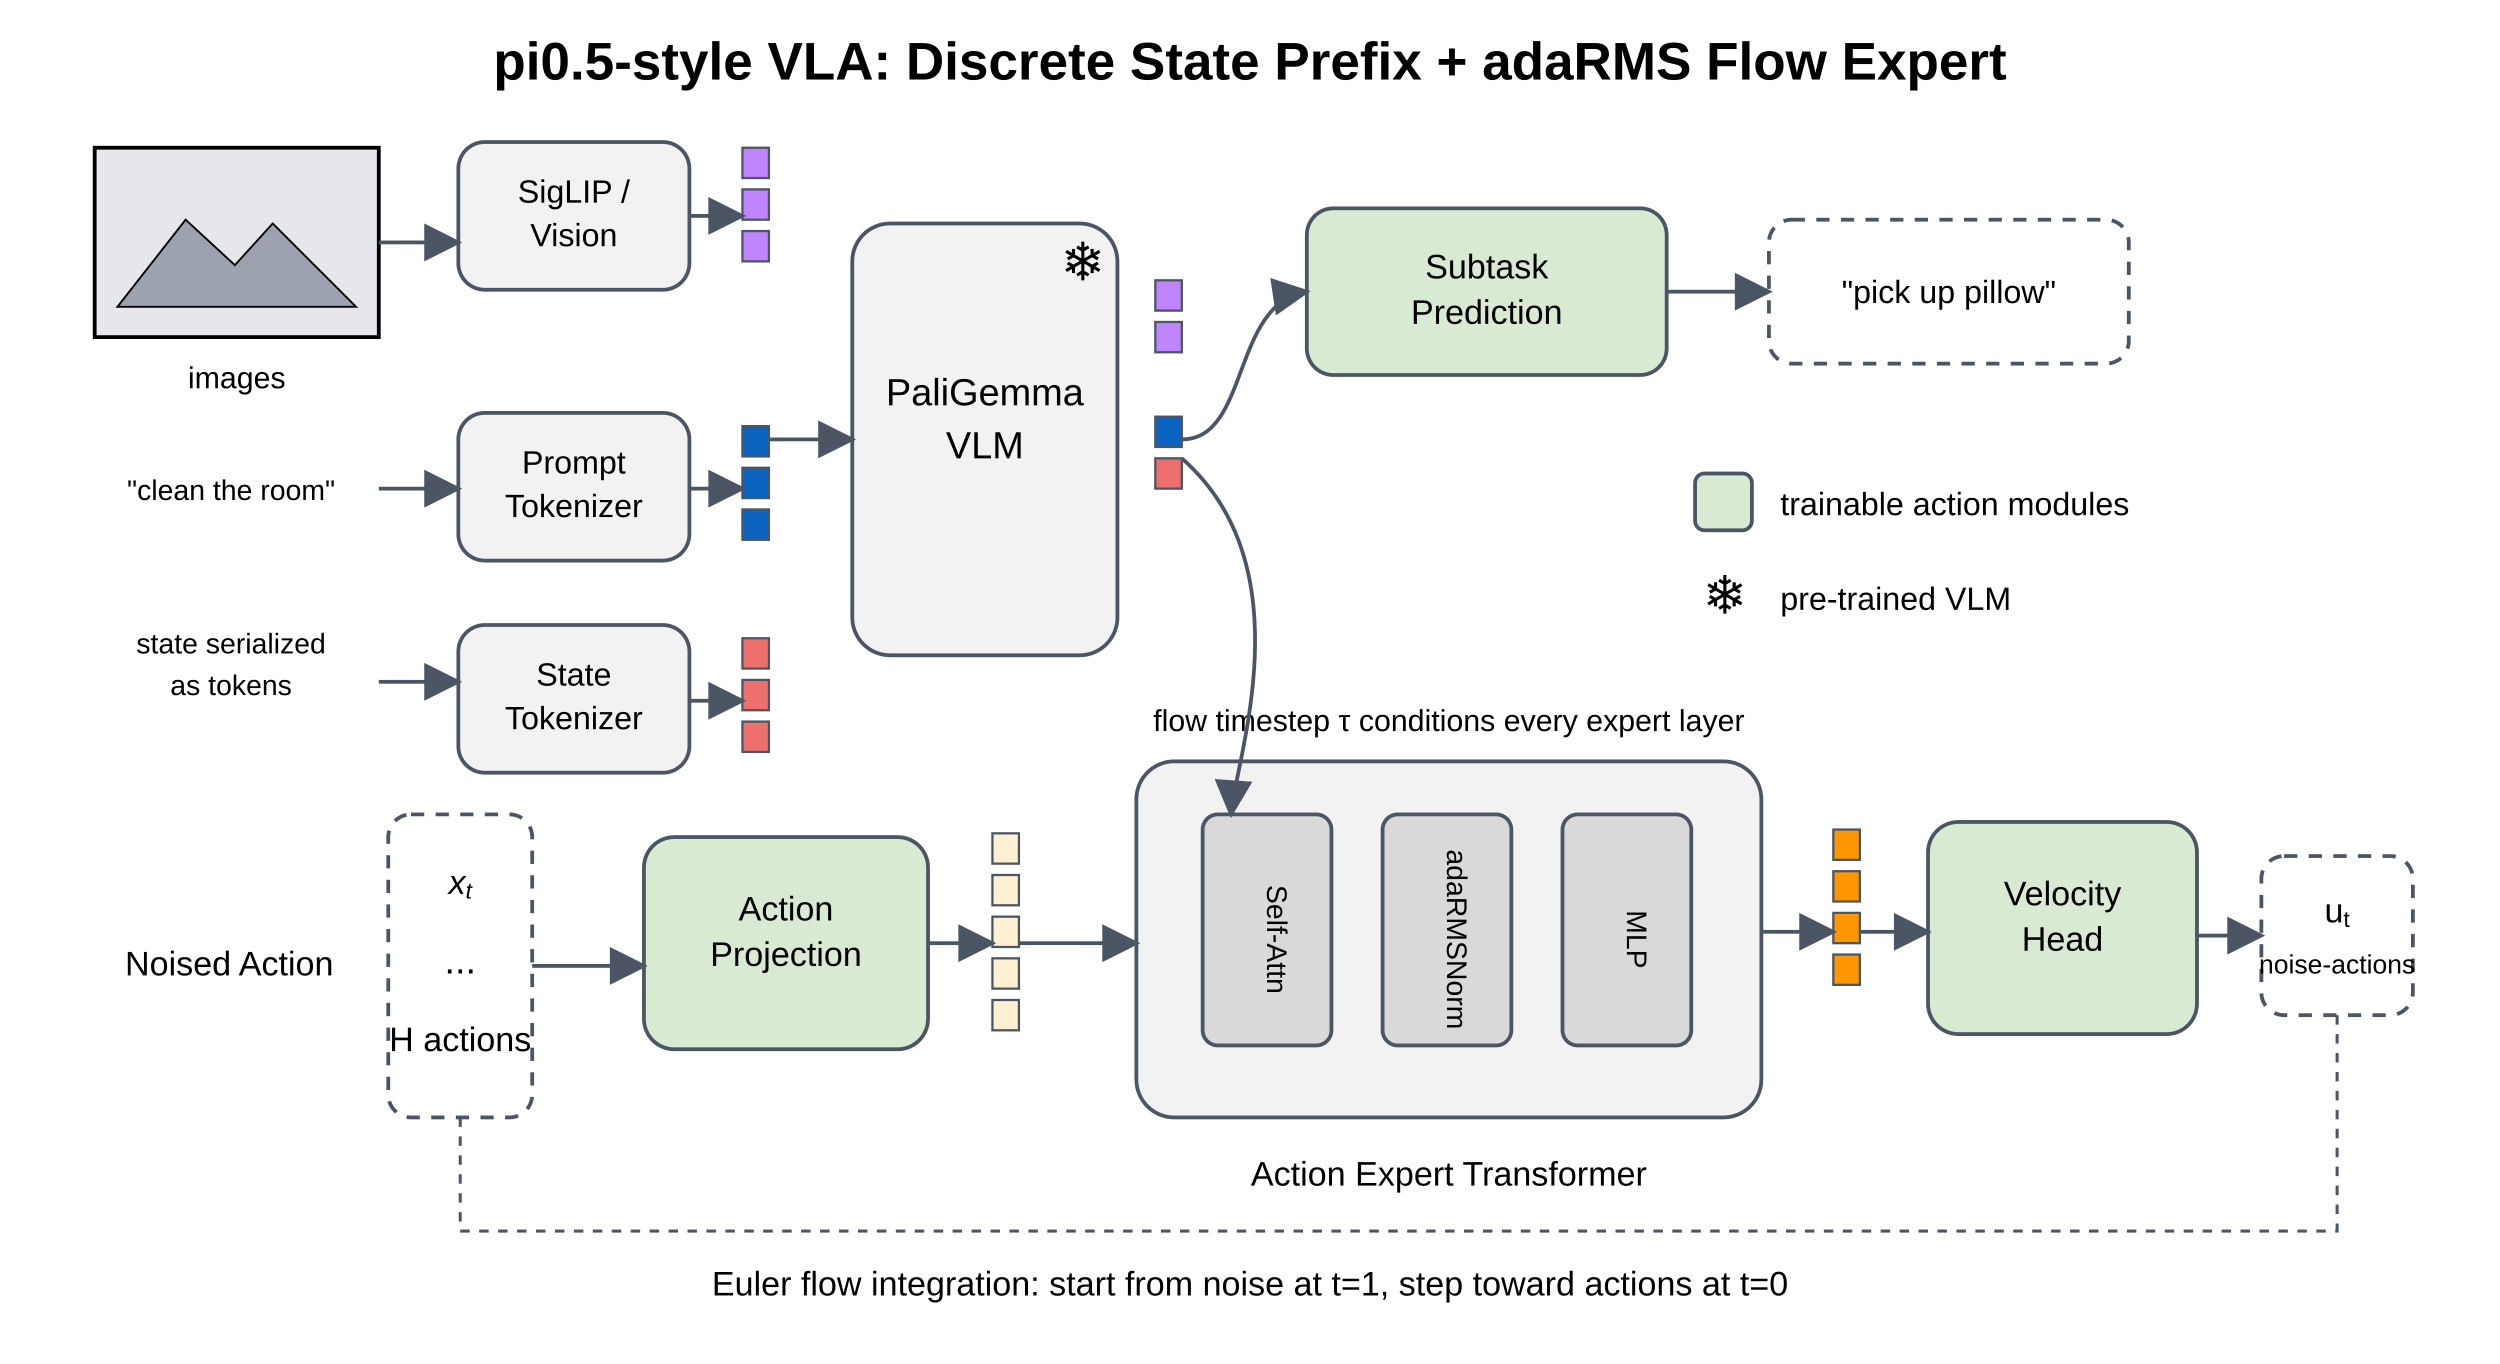
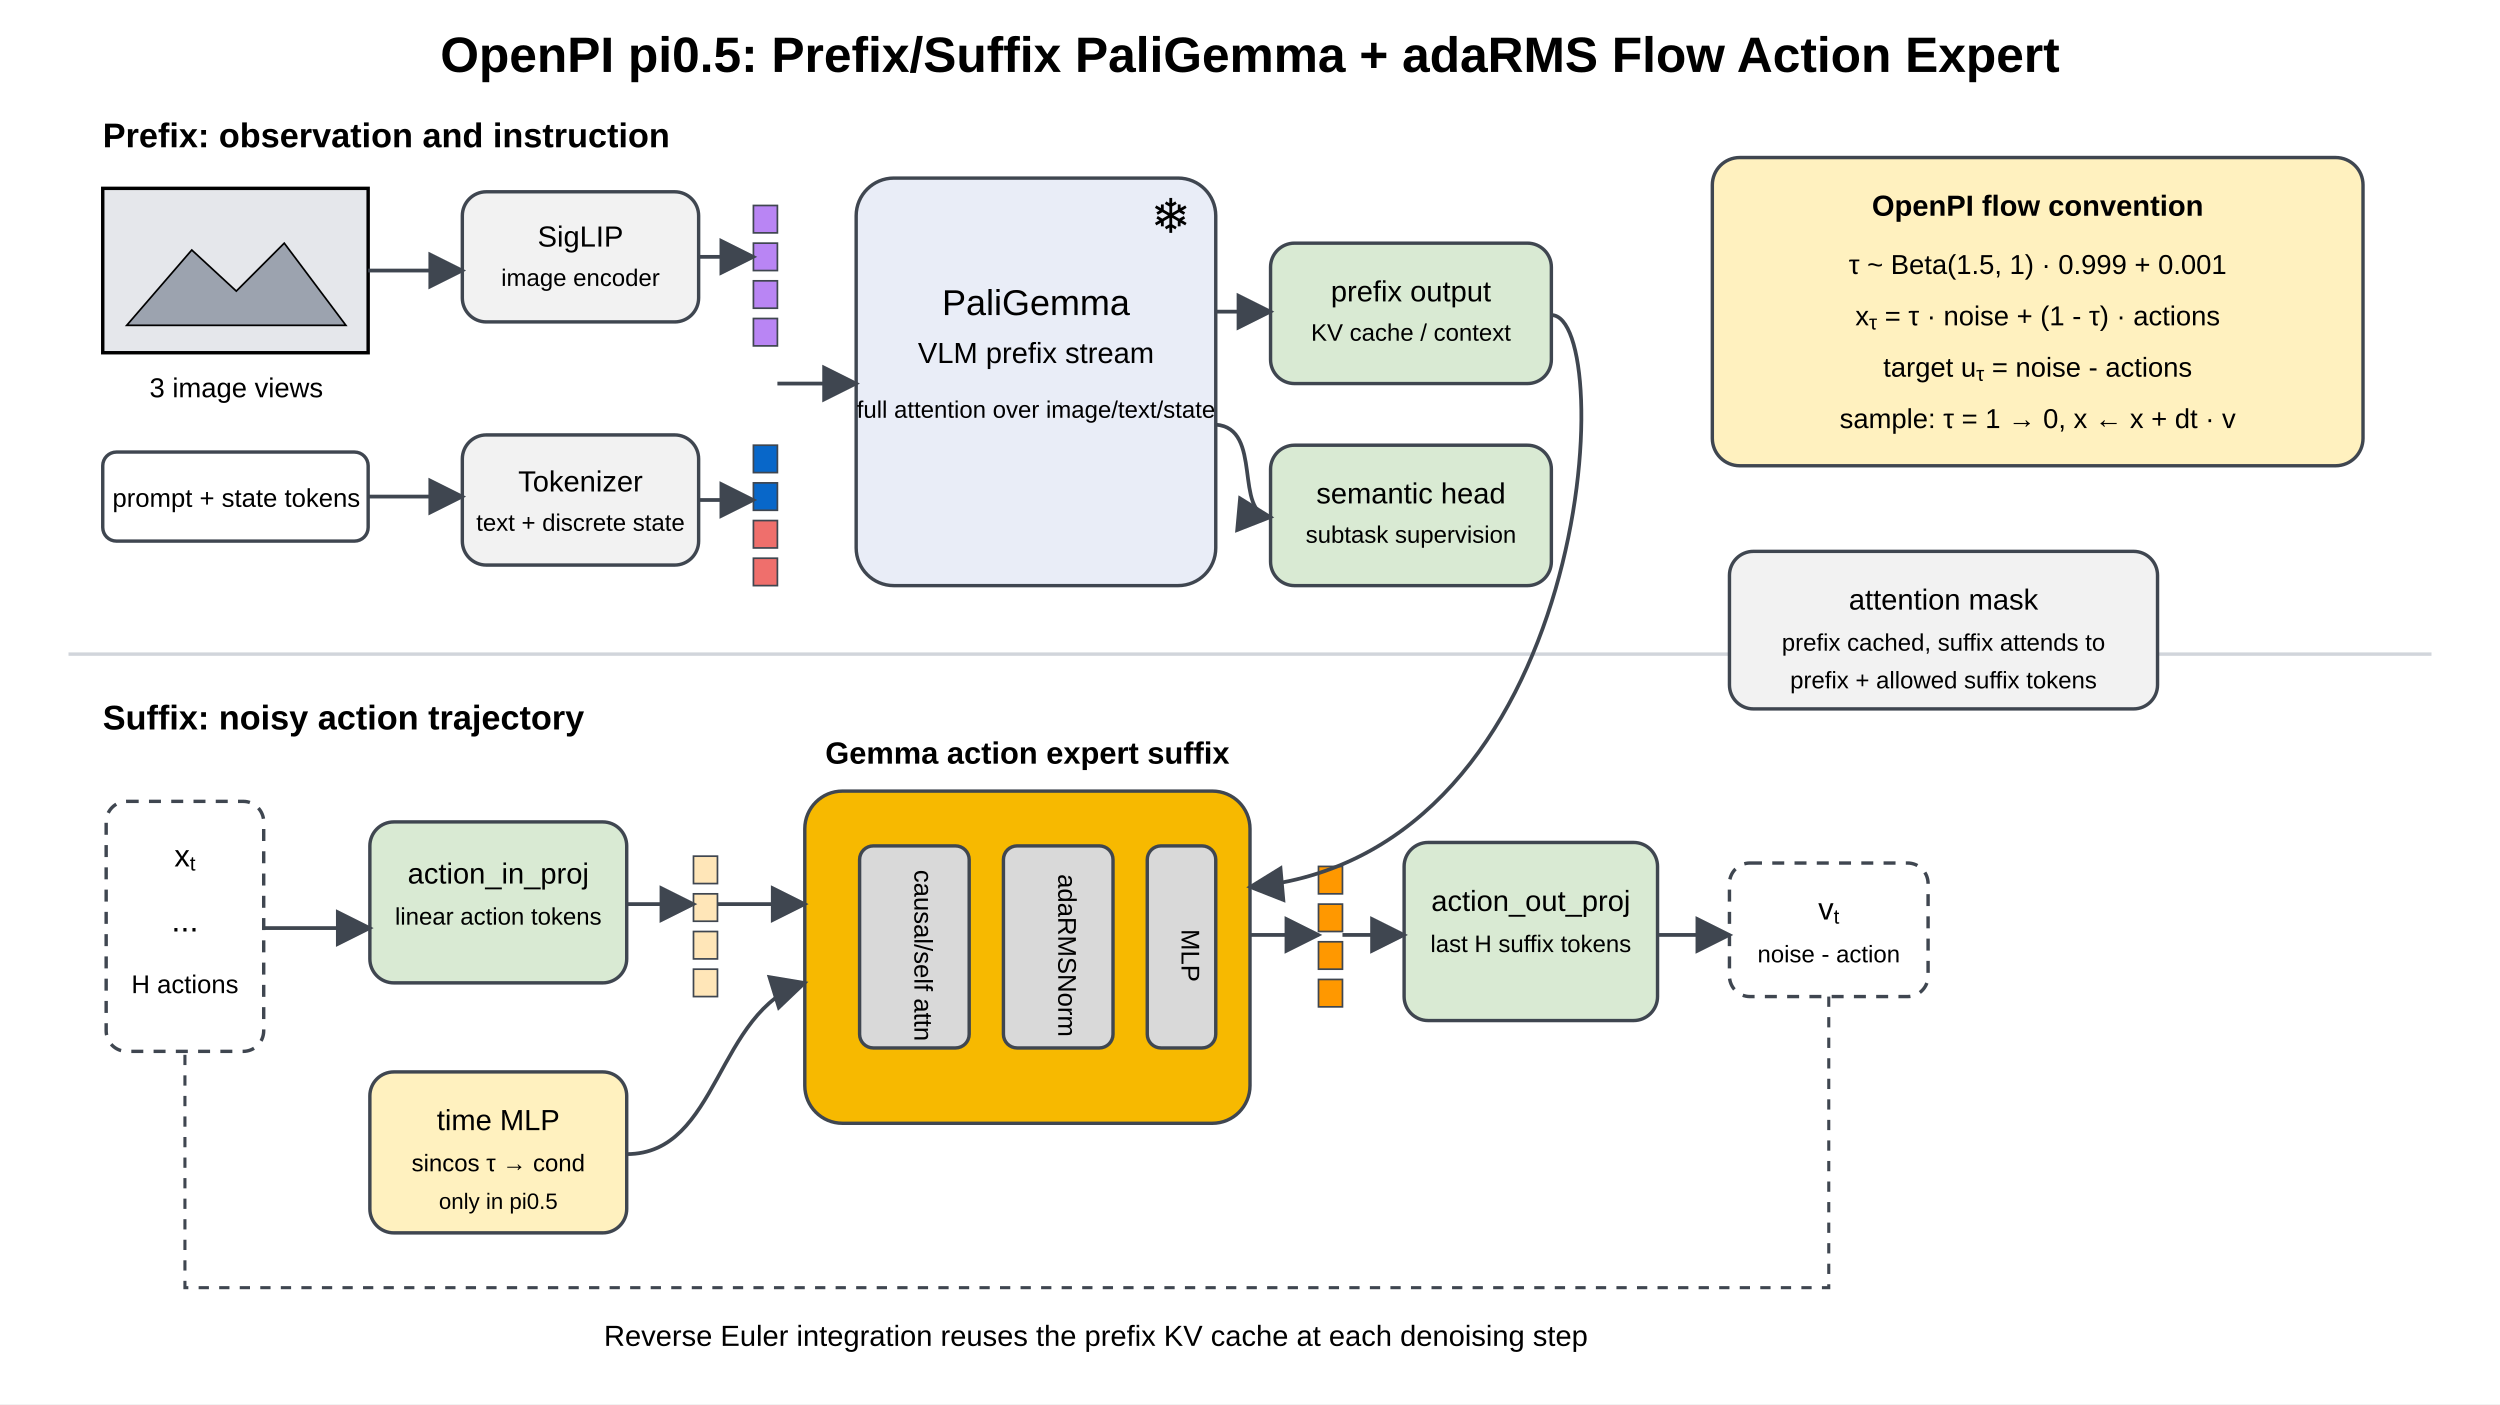
- <svg xmlns="http://www.w3.org/2000/svg" viewBox="0 0 1320 720" role="img" aria-labelledby="title desc">
-   <rect width="1320" height="720" fill="#ffffff" />
+ <svg xmlns="http://www.w3.org/2000/svg" viewBox="0 0 1460 820" role="img" aria-labelledby="title desc">
+   <rect width="1460" height="820" fill="#ffffff" />
  <style>
-     text { font-family: Arial, Helvetica, sans-serif; fill: #000000; }
-     .box { fill: #f2f2f2; stroke: #4b5563; stroke-width: 2; }
-     .emb { fill: #d9ead3; stroke: #4b5563; stroke-width: 2; }
-     .tokI { fill: #c084fc; stroke: #4b5563; stroke-width: 1.2; }
-     .tokT { fill: #0b64c0; stroke: #4b5563; stroke-width: 1.2; }
-     .tokS { fill: #ef6f6c; stroke: #4b5563; stroke-width: 1.2; }
-     .tokA { fill: #fff0d2; stroke: #4b5563; stroke-width: 1.2; }
-     .tokO { fill: #ff9800; stroke: #4b5563; stroke-width: 1.2; }
-     .arrow { stroke: #4b5563; stroke-width: 2; fill: none; marker-end: url(#arrow); }
-     .dash { stroke: #4b5563; stroke-width: 1.6; fill: none; stroke-dasharray: 5 5; }
+     text { font-family: Arial, Helvetica, sans-serif; fill:#000; }
+     .box { fill:#f2f2f2; stroke:#3f4650; stroke-width:2; }
+     .vlm { fill:#e9edf7; stroke:#3f4650; stroke-width:2; }
+     .expert { fill:#f7b900; stroke:#3f4650; stroke-width:2; }
+     .head { fill:#d9ead3; stroke:#3f4650; stroke-width:2; }
+     .flow { fill:#fff1bf; stroke:#3f4650; stroke-width:2; }
+     .tokI { fill:#b985f4; stroke:#3f4650; stroke-width:1; }
+     .tokT { fill:#0867c9; stroke:#3f4650; stroke-width:1; }
+     .tokS { fill:#ef6f6c; stroke:#3f4650; stroke-width:1; }
+     .tokA { fill:#ffe6b8; stroke:#3f4650; stroke-width:1; }
+     .tokO { fill:#ff9800; stroke:#3f4650; stroke-width:1; }
+     .arrow { stroke:#3f4650; stroke-width:2.2; fill:none; marker-end:url(#arrow); }
+     .dash { stroke:#3f4650; stroke-width:1.8; fill:none; stroke-dasharray:6 6; }
  </style>
  <defs>
    <marker id="arrow" markerWidth="10" markerHeight="10" refX="9" refY="5" orient="auto">
-       <path d="M0 0 L10 5 L0 10 Z" fill="#4b5563" />
+       <path d="M0 0 L10 5 L0 10 Z" fill="#3f4650" />
    </marker>
  </defs>
-   <text x="660" y="42" text-anchor="middle" font-size="28" font-weight="700">pi0.5-style VLA: Discrete State Prefix + adaRMS Flow Expert</text>
-   <rect x="50" y="78" width="150" height="100" fill="#e5e7eb" stroke="#000000" stroke-width="2" />
-   <path d="M62 162 L98 116 L124 140 L144 118 L188 162 Z" fill="#9ca3af" stroke="#000000" />
-   <text x="125" y="205" text-anchor="middle" font-size="16">images</text>
-   <text x="122" y="264" text-anchor="middle" font-size="15" font-family="monospace">"clean the room"</text>
-   <text x="122" y="345" text-anchor="middle" font-size="15">state serialized</text>
-   <text x="122" y="367" text-anchor="middle" font-size="15">as tokens</text>
-   <rect x="242" y="75" width="122" height="78" rx="14" class="box" />
-   <text x="303" y="107" text-anchor="middle" font-size="17">SigLIP /</text>
-   <text x="303" y="130" text-anchor="middle" font-size="17">Vision</text>
-   <rect x="242" y="218" width="122" height="78" rx="14" class="box" />
-   <text x="303" y="250" text-anchor="middle" font-size="17">Prompt</text>
-   <text x="303" y="273" text-anchor="middle" font-size="17">Tokenizer</text>
-   <rect x="242" y="330" width="122" height="78" rx="14" class="box" />
-   <text x="303" y="362" text-anchor="middle" font-size="17">State</text>
-   <text x="303" y="385" text-anchor="middle" font-size="17">Tokenizer</text>
+   <text x="730" y="42" text-anchor="middle" font-size="29" font-weight="700">OpenPI pi0.5: Prefix/Suffix PaliGemma + adaRMS Flow Action Expert</text>
+   <line x1="40" y1="382" x2="1420" y2="382" stroke="#d1d5db" stroke-width="2" />
+   <text x="60" y="86" font-size="20" font-weight="700">Prefix: observation and instruction</text>
+   <text x="60" y="426" font-size="20" font-weight="700">Suffix: noisy action trajectory</text>
+   <rect x="60" y="110" width="155" height="96" fill="#e5e7eb" stroke="#000" stroke-width="2" />
+   <path d="M74 190 L112 146 L138 170 L166 142 L202 190 Z" fill="#9ca3af" stroke="#000" />
+   <text x="138" y="232" text-anchor="middle" font-size="16">3 image views</text>
+   <rect x="60" y="264" width="155" height="52" rx="8" fill="#fff" stroke="#3f4650" stroke-width="2" />
+   <text x="138" y="296" text-anchor="middle" font-size="15">prompt + state tokens</text>
+   <rect x="270" y="112" width="138" height="76" rx="14" class="box" />
+   <text x="339" y="144" text-anchor="middle" font-size="17">SigLIP</text>
+   <text x="339" y="167" text-anchor="middle" font-size="14">image encoder</text>
+   <rect x="270" y="254" width="138" height="76" rx="14" class="box" />
+   <text x="339" y="287" text-anchor="middle" font-size="17">Tokenizer</text>
+   <text x="339" y="310" text-anchor="middle" font-size="14">text + discrete state</text>
  <g>
-     <rect x="392" y="78" width="14" height="16" class="tokI" />
-     <rect x="392" y="100" width="14" height="16" class="tokI" />
-     <rect x="392" y="122" width="14" height="16" class="tokI" />
-     <rect x="392" y="225" width="14" height="16" class="tokT" />
-     <rect x="392" y="247" width="14" height="16" class="tokT" />
-     <rect x="392" y="269" width="14" height="16" class="tokT" />
-     <rect x="392" y="337" width="14" height="16" class="tokS" />
-     <rect x="392" y="359" width="14" height="16" class="tokS" />
-     <rect x="392" y="381" width="14" height="16" class="tokS" />
+     <rect x="440" y="120" width="14" height="16" class="tokI" />
+     <rect x="440" y="142" width="14" height="16" class="tokI" />
+     <rect x="440" y="164" width="14" height="16" class="tokI" />
+     <rect x="440" y="186" width="14" height="16" class="tokI" />
+     <rect x="440" y="260" width="14" height="16" class="tokT" />
+     <rect x="440" y="282" width="14" height="16" class="tokT" />
+     <rect x="440" y="304" width="14" height="16" class="tokS" />
+     <rect x="440" y="326" width="14" height="16" class="tokS" />
  </g>
-   <rect x="450" y="118" width="140" height="228" rx="20" class="box" />
-   <text x="520" y="214" text-anchor="middle" font-size="20">PaliGemma</text>
-   <text x="520" y="242" text-anchor="middle" font-size="20">VLM</text>
-   <text x="560" y="148" font-size="28">❄</text>
+   <rect x="500" y="104" width="210" height="238" rx="22" class="vlm" />
+   <text x="605" y="184" text-anchor="middle" font-size="21">PaliGemma</text>
+   <text x="605" y="212" text-anchor="middle" font-size="17">VLM prefix stream</text>
+   <text x="605" y="244" text-anchor="middle" font-size="14">full attention over image/text/state</text>
+   <text x="672" y="136" font-size="28">❄</text>
+   <rect x="742" y="142" width="164" height="82" rx="14" class="head" />
+   <text x="824" y="176" text-anchor="middle" font-size="17">prefix output</text>
+   <text x="824" y="199" text-anchor="middle" font-size="14">KV cache / context</text>
+   <rect x="742" y="260" width="164" height="82" rx="14" class="head" />
+   <text x="824" y="294" text-anchor="middle" font-size="17">semantic head</text>
+   <text x="824" y="317" text-anchor="middle" font-size="14">subtask supervision</text>
+   <rect x="62" y="468" width="92" height="146" rx="12" fill="#fff" stroke="#3f4650" stroke-width="2" stroke-dasharray="7 6" />
+   <text x="108" y="506" text-anchor="middle" font-size="18">x<tspan baseline-shift="sub" font-size="12">t</tspan>
+   </text>
+   <text x="108" y="544" text-anchor="middle" font-size="19">...</text>
+   <text x="108" y="580" text-anchor="middle" font-size="15">H actions</text>
+   <rect x="216" y="480" width="150" height="94" rx="14" class="head" />
+   <text x="291" y="516" text-anchor="middle" font-size="17">action_in_proj</text>
+   <text x="291" y="540" text-anchor="middle" font-size="14">linear action tokens</text>
+   <rect x="216" y="626" width="150" height="94" rx="14" class="flow" />
+   <text x="291" y="660" text-anchor="middle" font-size="17">time MLP</text>
+   <text x="291" y="684" text-anchor="middle" font-size="14">sincos τ → cond</text>
+   <text x="291" y="706" text-anchor="middle" font-size="13">only in pi0.5</text>
  <g>
-     <rect x="610" y="148" width="14" height="16" class="tokI" />
-     <rect x="610" y="170" width="14" height="16" class="tokI" />
-     <rect x="610" y="220" width="14" height="16" class="tokT" />
-     <rect x="610" y="242" width="14" height="16" class="tokS" />
+     <rect x="405" y="500" width="14" height="16" class="tokA" />
+     <rect x="405" y="522" width="14" height="16" class="tokA" />
+     <rect x="405" y="544" width="14" height="16" class="tokA" />
+     <rect x="405" y="566" width="14" height="16" class="tokA" />
  </g>
-   <rect x="690" y="110" width="190" height="88" rx="14" class="emb" />
-   <text x="785" y="147" text-anchor="middle" font-size="18">Subtask</text>
-   <text x="785" y="171" text-anchor="middle" font-size="18">Prediction</text>
-   <rect x="934" y="116" width="190" height="76" rx="12" fill="#ffffff" stroke="#4b5563" stroke-width="2" stroke-dasharray="7 6" />
-   <text x="1029" y="160" text-anchor="middle" font-size="17">"pick up pillow"</text>
-   <text x="66" y="515" font-size="18">Noised Action</text>
-   <rect x="205" y="430" width="76" height="160" rx="12" fill="#ffffff" stroke="#4b5563" stroke-width="2" stroke-dasharray="7 6" />
-   <text x="243" y="472" text-anchor="middle" font-size="18" font-style="italic">x<tspan baseline-shift="sub" font-size="12">t</tspan>
+   <rect x="470" y="462" width="260" height="194" rx="22" class="expert" />
+   <text x="600" y="446" text-anchor="middle" font-size="18" font-weight="700">Gemma action expert suffix</text>
+   <rect x="502" y="494" width="64" height="118" rx="8" fill="#d9d9d9" stroke="#3f4650" stroke-width="2" />
+   <text x="534" y="558" text-anchor="middle" font-size="15" transform="rotate(90 534 558)">causal/self attn</text>
+   <rect x="586" y="494" width="64" height="118" rx="8" fill="#d9d9d9" stroke="#3f4650" stroke-width="2" />
+   <text x="618" y="558" text-anchor="middle" font-size="15" transform="rotate(90 618 558)">adaRMSNorm</text>
+   <rect x="670" y="494" width="40" height="118" rx="8" fill="#d9d9d9" stroke="#3f4650" stroke-width="2" />
+   <text x="690" y="558" text-anchor="middle" font-size="15" transform="rotate(90 690 558)">MLP</text>
+   <g>
+     <rect x="770" y="506" width="14" height="16" class="tokO" />
+     <rect x="770" y="528" width="14" height="16" class="tokO" />
+     <rect x="770" y="550" width="14" height="16" class="tokO" />
+     <rect x="770" y="572" width="14" height="16" class="tokO" />
+   </g>
+   <rect x="820" y="492" width="148" height="104" rx="14" class="head" />
+   <text x="894" y="532" text-anchor="middle" font-size="17">action_out_proj</text>
+   <text x="894" y="556" text-anchor="middle" font-size="14">last H suffix tokens</text>
+   <rect x="1010" y="504" width="116" height="78" rx="12" fill="#fff" stroke="#3f4650" stroke-width="2" stroke-dasharray="7 6" />
+   <text x="1068" y="537" text-anchor="middle" font-size="18">v<tspan baseline-shift="sub" font-size="12">t</tspan>
  </text>
-   <text x="243" y="514" text-anchor="middle" font-size="20">...</text>
-   <text x="243" y="555" text-anchor="middle" font-size="18">H actions</text>
-   <rect x="340" y="442" width="150" height="112" rx="16" class="emb" />
-   <text x="415" y="486" text-anchor="middle" font-size="18">Action</text>
-   <text x="415" y="510" text-anchor="middle" font-size="18">Projection</text>
-   <g>
-     <rect x="524" y="440" width="14" height="16" class="tokA" />
-     <rect x="524" y="462" width="14" height="16" class="tokA" />
-     <rect x="524" y="484" width="14" height="16" class="tokA" />
-     <rect x="524" y="506" width="14" height="16" class="tokA" />
-     <rect x="524" y="528" width="14" height="16" class="tokA" />
-   </g>
-   <rect x="600" y="402" width="330" height="188" rx="20" class="box" />
-   <text x="765" y="626" text-anchor="middle" font-size="18">Action Expert Transformer</text>
-   <rect x="635" y="430" width="68" height="122" rx="8" fill="#d9d9d9" stroke="#4b5563" stroke-width="2" />
-   <text x="669" y="496" text-anchor="middle" font-size="15" transform="rotate(90 669 496)">Self-Attn</text>
-   <rect x="730" y="430" width="68" height="122" rx="8" fill="#d9d9d9" stroke="#4b5563" stroke-width="2" />
-   <text x="764" y="496" text-anchor="middle" font-size="15" transform="rotate(90 764 496)">adaRMSNorm</text>
-   <rect x="825" y="430" width="68" height="122" rx="8" fill="#d9d9d9" stroke="#4b5563" stroke-width="2" />
-   <text x="859" y="496" text-anchor="middle" font-size="15" transform="rotate(90 859 496)">MLP</text>
-   <text x="765" y="386" text-anchor="middle" font-size="16">flow timestep τ conditions every expert layer</text>
-   <g>
-     <rect x="968" y="438" width="14" height="16" class="tokO" />
-     <rect x="968" y="460" width="14" height="16" class="tokO" />
-     <rect x="968" y="482" width="14" height="16" class="tokO" />
-     <rect x="968" y="504" width="14" height="16" class="tokO" />
-   </g>
-   <rect x="1018" y="434" width="142" height="112" rx="16" class="emb" />
-   <text x="1089" y="478" text-anchor="middle" font-size="18">Velocity</text>
-   <text x="1089" y="502" text-anchor="middle" font-size="18">Head</text>
-   <rect x="1194" y="452" width="80" height="84" rx="12" fill="#ffffff" stroke="#4b5563" stroke-width="2" stroke-dasharray="7 6" />
-   <text x="1234" y="487" text-anchor="middle" font-size="18">u<tspan baseline-shift="sub" font-size="12">t</tspan>
-   </text>
-   <text x="1234" y="514" text-anchor="middle" font-size="14">noise-actions</text>
-   <rect x="895" y="250" width="30" height="30" rx="5" class="emb" />
-   <text x="940" y="272" font-size="17">trainable action modules</text>
-   <text x="899" y="324" font-size="28">❄</text>
-   <text x="940" y="322" font-size="17">pre-trained VLM</text>
-   <path class="arrow" d="M200 128 H242" />
-   <path class="arrow" d="M200 258 H242" />
-   <path class="arrow" d="M200 360 H242" />
-   <path class="arrow" d="M364 114 H392" />
-   <path class="arrow" d="M364 258 H392" />
-   <path class="arrow" d="M364 370 H392" />
-   <path class="arrow" d="M406 232 H450" />
-   <path class="arrow" d="M624 232 C660 232, 650 160, 690 154" />
-   <path class="arrow" d="M880 154 H934" />
-   <path class="arrow" d="M624 242 C690 300, 652 402, 650 430" />
-   <path class="arrow" d="M281 510 H340" />
-   <path class="arrow" d="M490 498 H524" />
-   <path class="arrow" d="M538 498 H600" />
-   <path class="arrow" d="M930 492 H968" />
-   <path class="arrow" d="M982 492 H1018" />
-   <path class="arrow" d="M1160 494 H1194" />
-   <path class="dash" d="M1234 536 V650 H243 V590" />
-   <text x="660" y="684" text-anchor="middle" font-size="18">Euler flow integration: start from noise at t=1, step toward actions at t=0</text>
+   <text x="1068" y="562" text-anchor="middle" font-size="14">noise - action</text>
+   <rect x="1000" y="92" width="380" height="180" rx="16" class="flow" />
+   <text x="1190" y="126" text-anchor="middle" font-size="17" font-weight="700">OpenPI flow convention</text>
+   <text x="1190" y="160" text-anchor="middle" font-size="16">τ ~ Beta(1.5, 1) · 0.999 + 0.001</text>
+   <text x="1190" y="190" text-anchor="middle" font-size="16">x<tspan baseline-shift="sub" font-size="12">τ</tspan> = τ · noise + (1 - τ) · actions</text>
+   <text x="1190" y="220" text-anchor="middle" font-size="16">target u<tspan baseline-shift="sub" font-size="12">τ</tspan> = noise - actions</text>
+   <text x="1190" y="250" text-anchor="middle" font-size="16">sample: τ = 1 → 0, x ← x + dt · v</text>
+   <rect x="1010" y="322" width="250" height="92" rx="14" class="box" />
+   <text x="1135" y="356" text-anchor="middle" font-size="17">attention mask</text>
+   <text x="1135" y="380" text-anchor="middle" font-size="14">prefix cached, suffix attends to</text>
+   <text x="1135" y="402" text-anchor="middle" font-size="14">prefix + allowed suffix tokens</text>
+   <path class="arrow" d="M215 158 H270" />
+   <path class="arrow" d="M215 290 H270" />
+   <path class="arrow" d="M408 150 H440" />
+   <path class="arrow" d="M408 292 H440" />
+   <path class="arrow" d="M454 224 H500" />
+   <path class="arrow" d="M710 182 H742" />
+   <path class="arrow" d="M710 248 C738 250, 720 300, 742 302" />
+   <path class="arrow" d="M154 542 H216" />
+   <path class="arrow" d="M366 528 H405" />
+   <path class="arrow" d="M419 528 H470" />
+   <path class="arrow" d="M366 674 C420 674, 418 590, 470 574" />
+   <path class="arrow" d="M906 184 C945 184, 932 500, 730 518" />
+   <path class="arrow" d="M730 546 H770" />
+   <path class="arrow" d="M784 546 H820" />
+   <path class="arrow" d="M968 546 H1010" />
+   <path class="dash" d="M1068 582 V752 H108 V614" />
+   <text x="640" y="786" text-anchor="middle" font-size="17">Reverse Euler integration reuses the prefix KV cache at each denoising step</text>
</svg>
